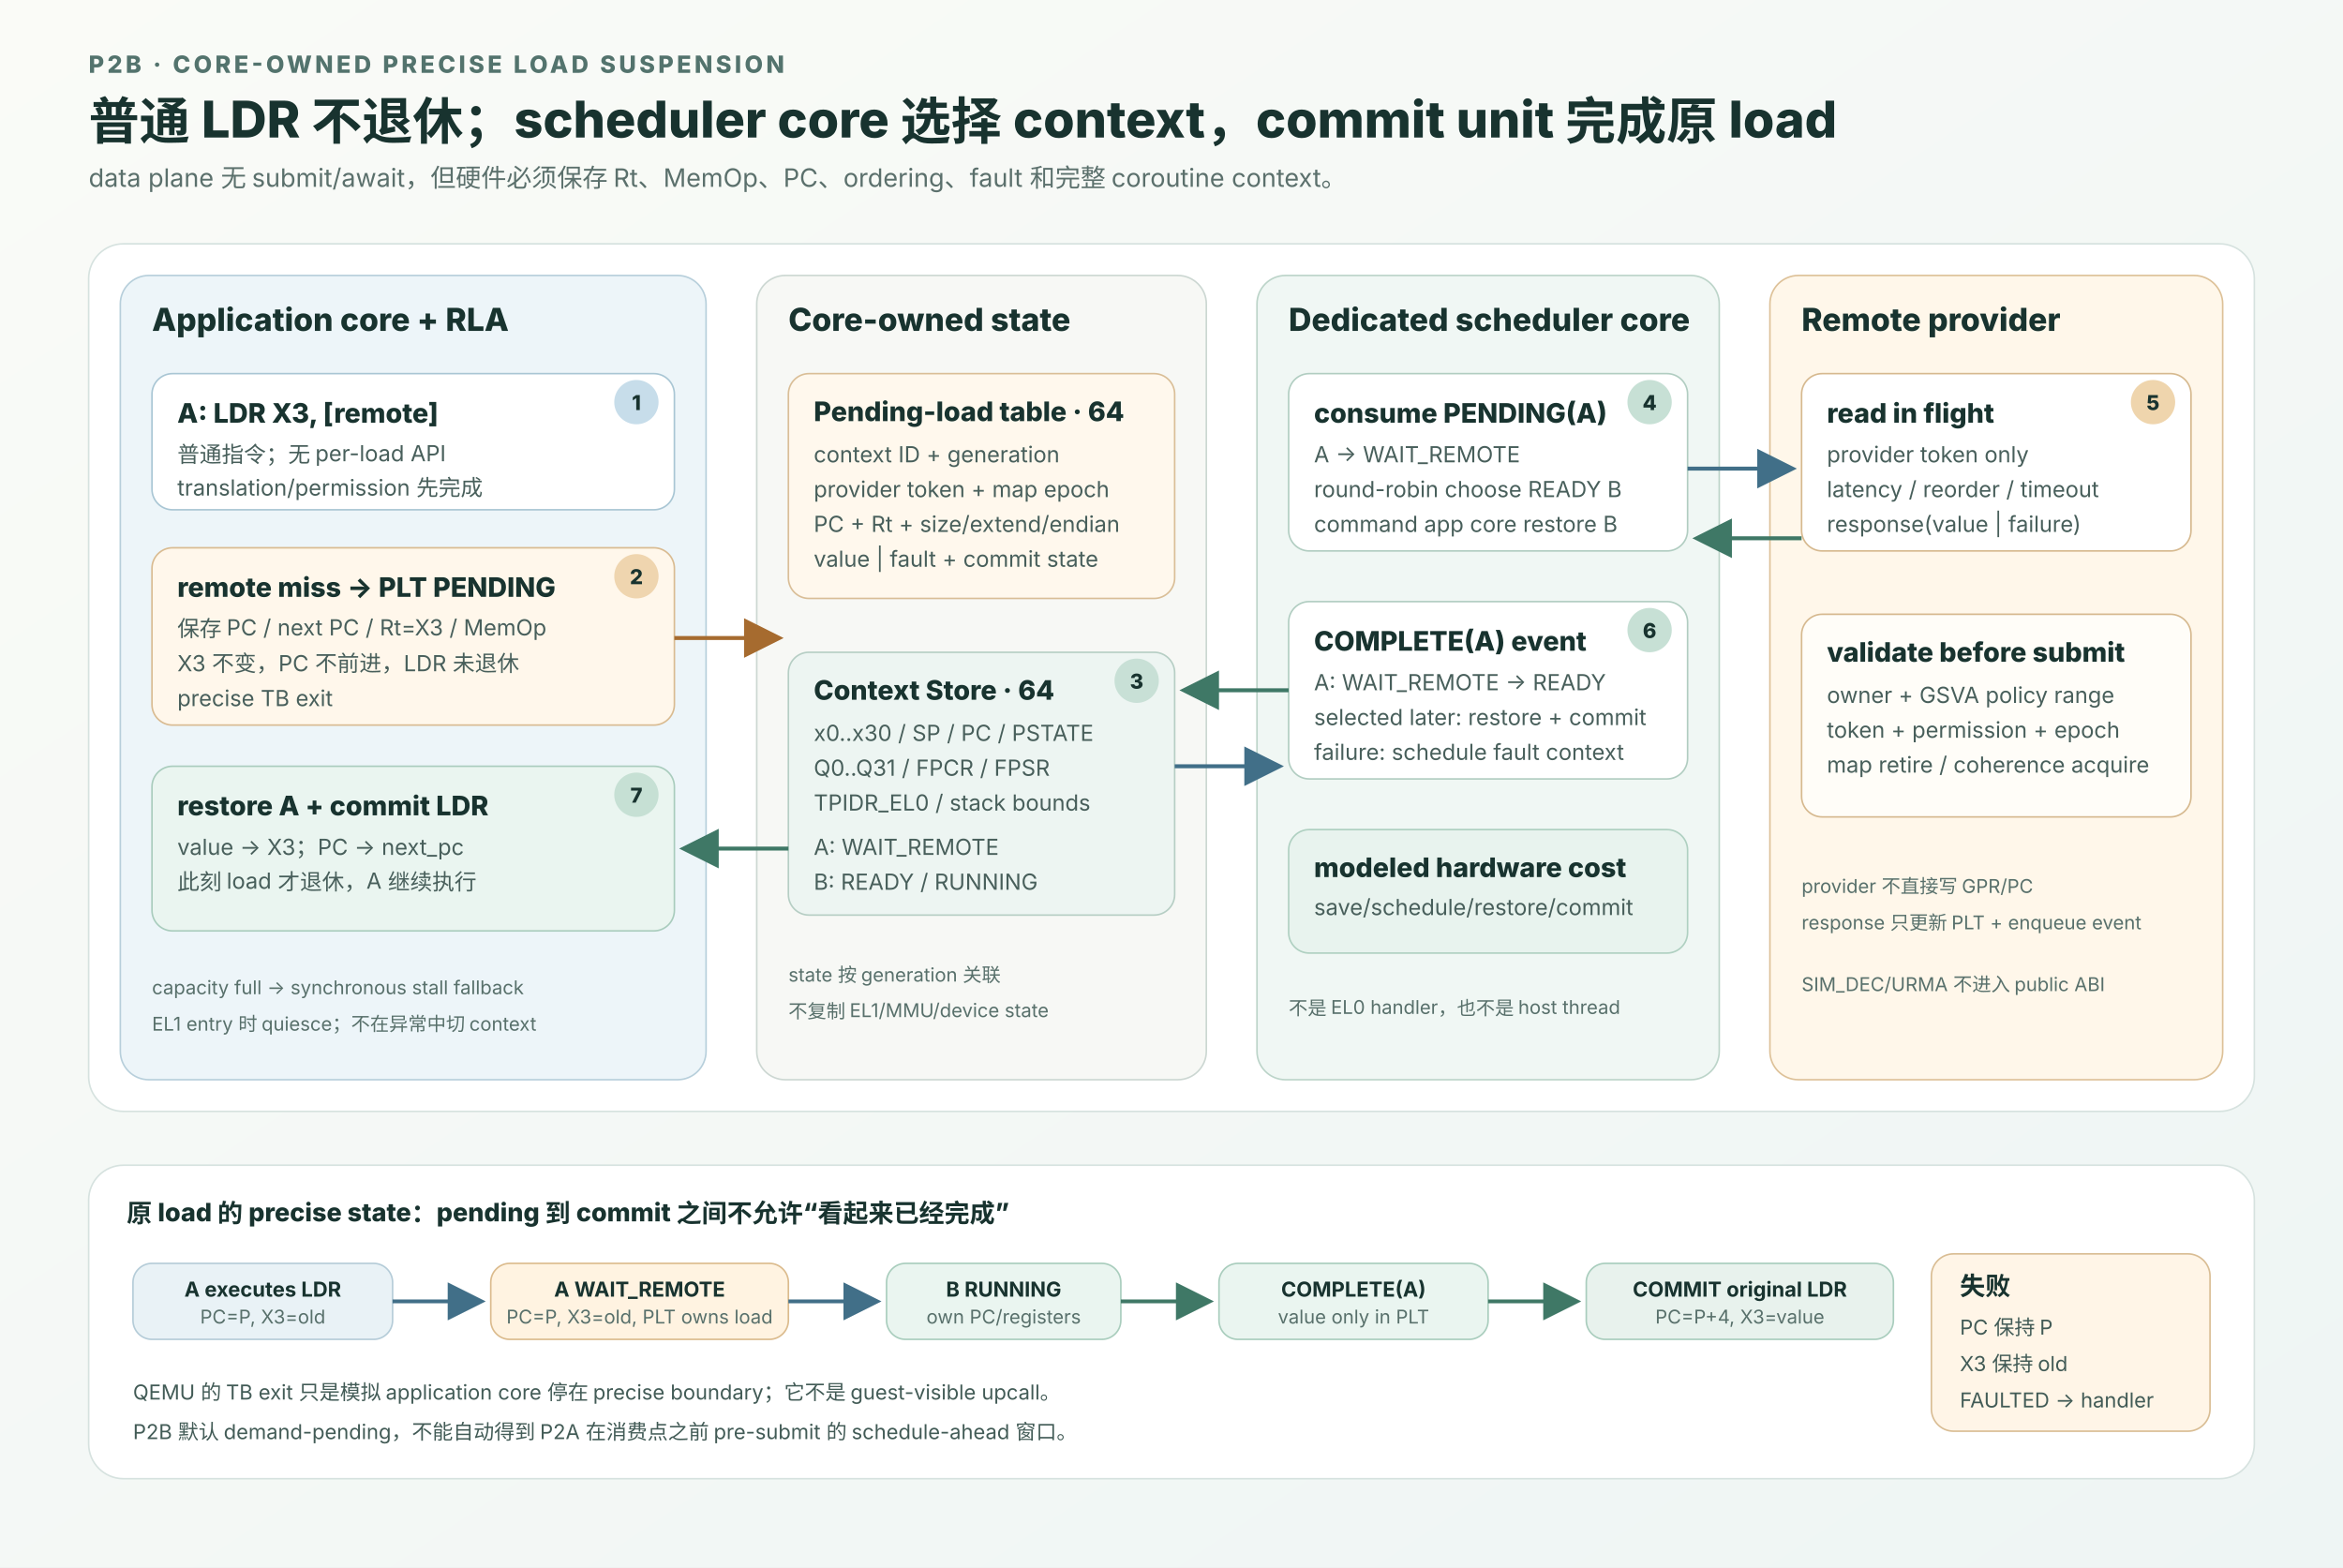
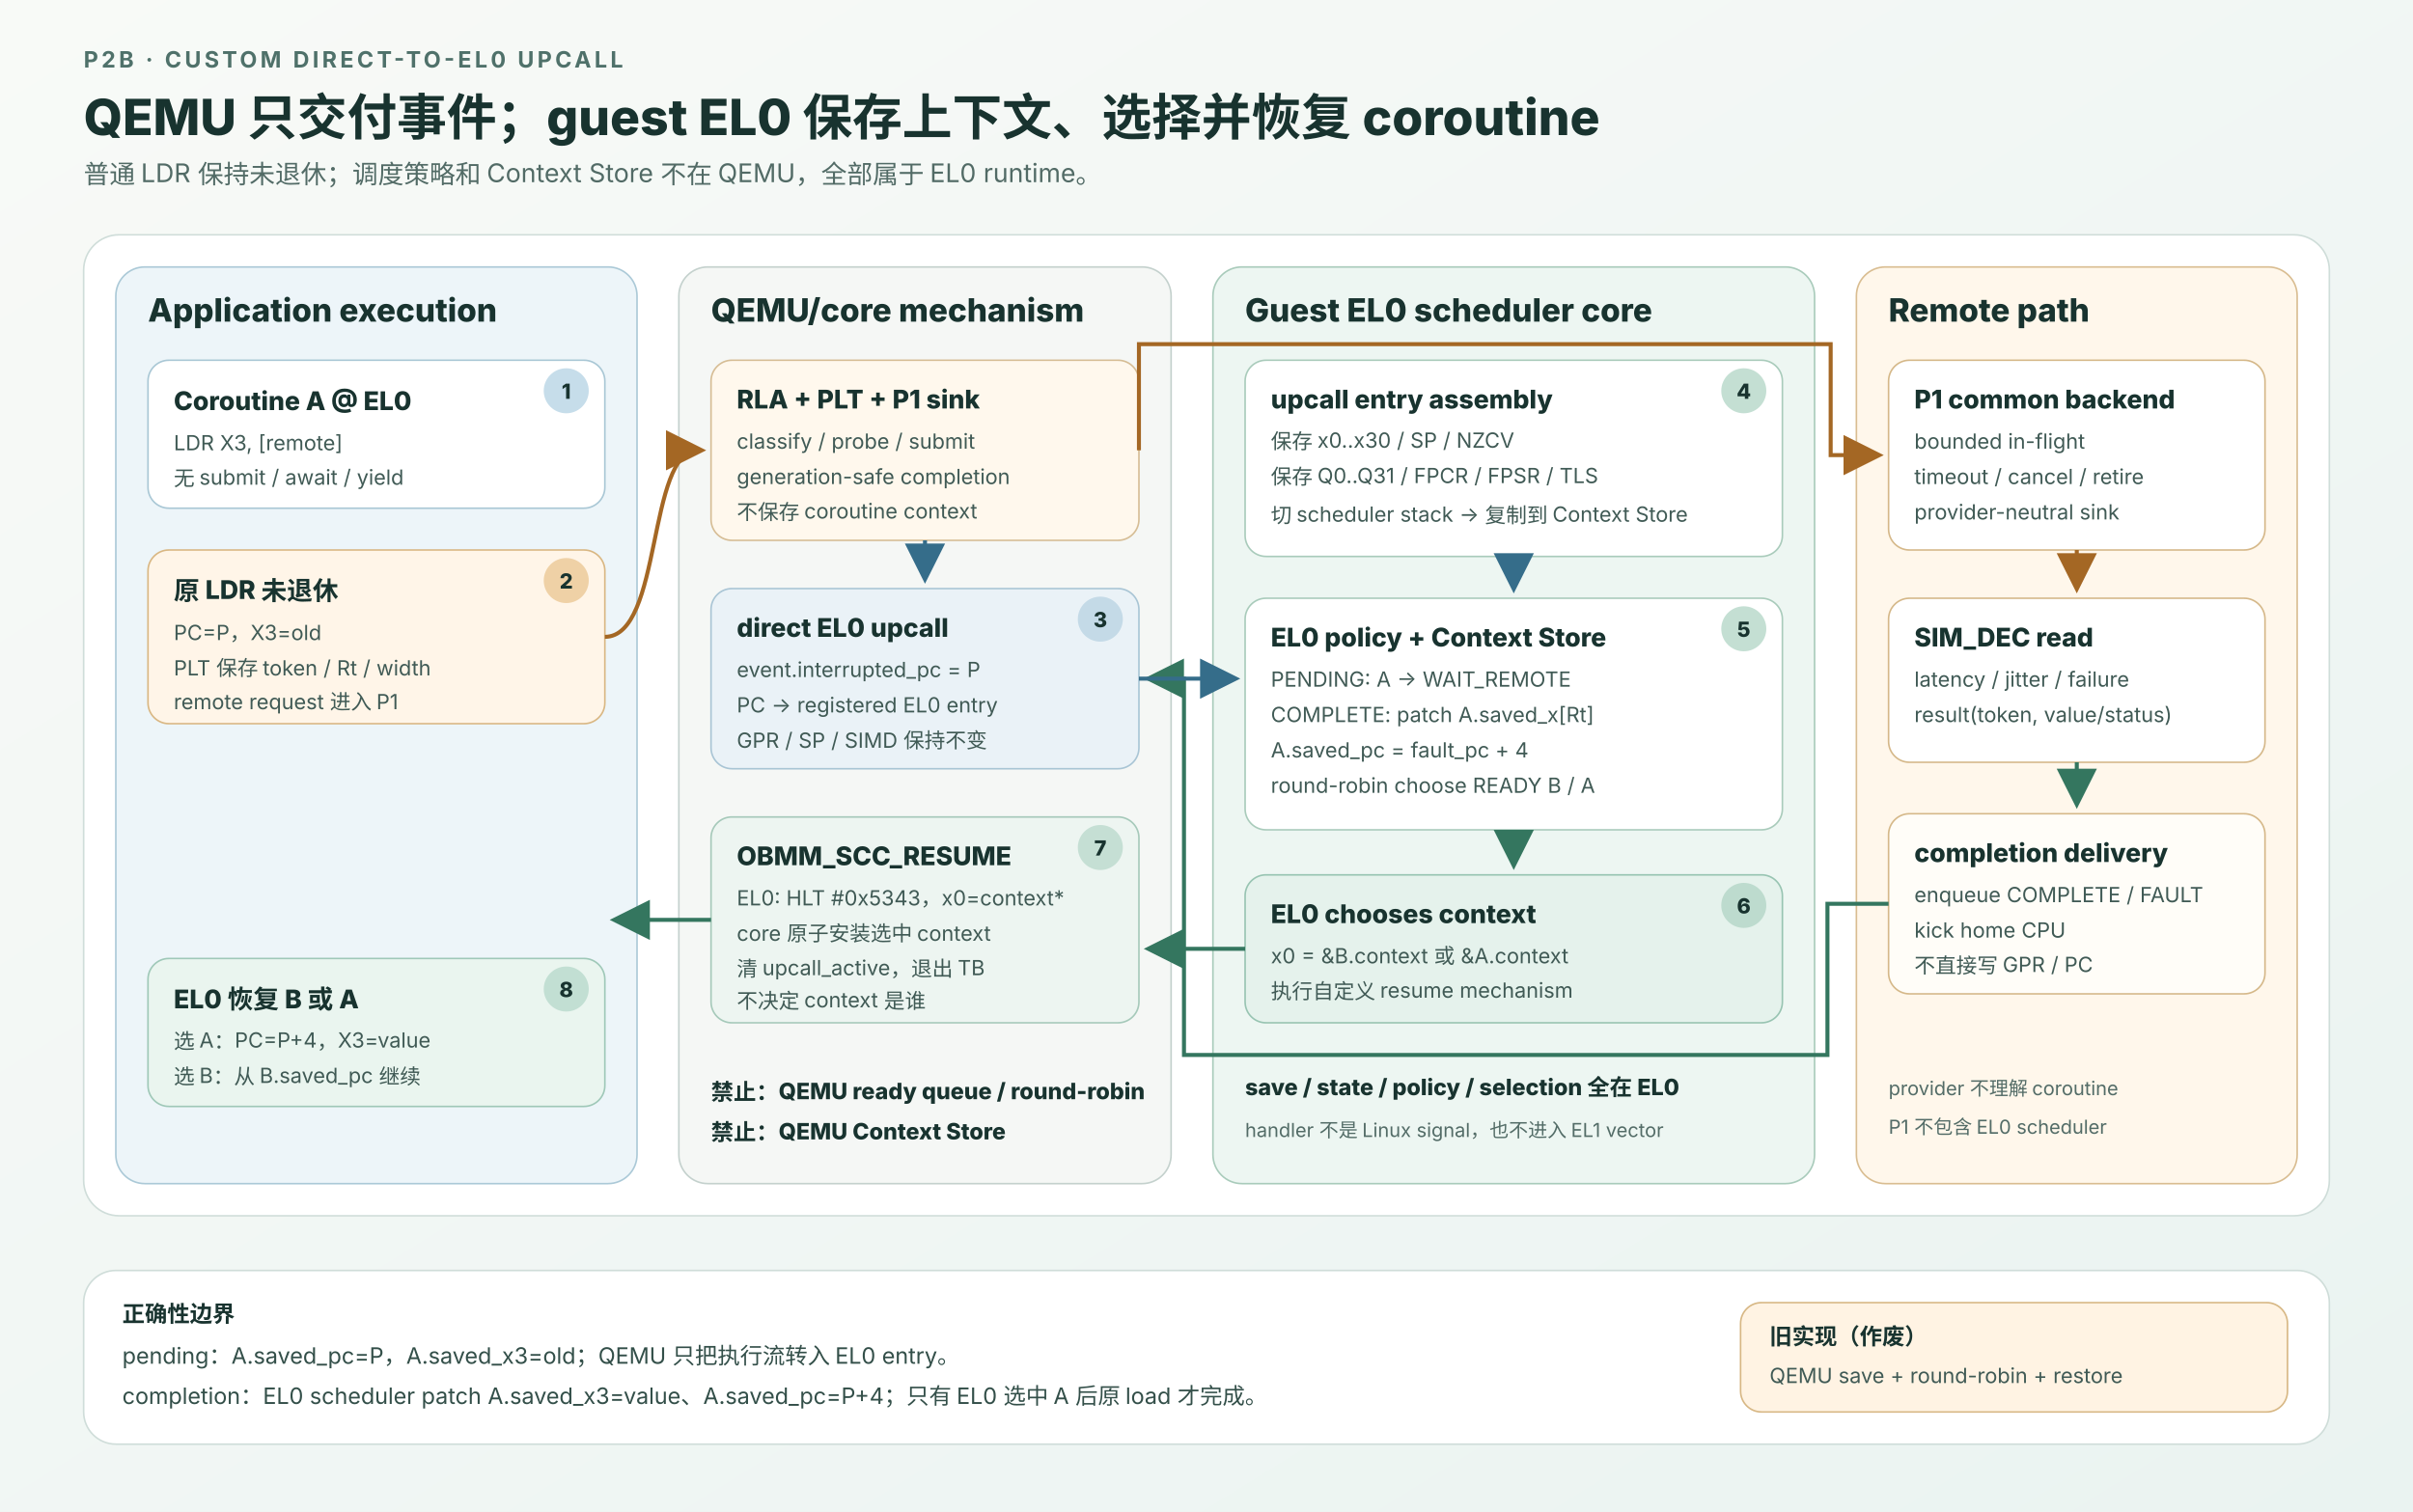
- <svg xmlns="http://www.w3.org/2000/svg" width="1480" height="990" viewBox="0 0 1480 990" role="img" aria-labelledby="title desc">
+ <svg xmlns="http://www.w3.org/2000/svg" width="1500" height="940" viewBox="0 0 1500 940" role="img" aria-labelledby="title desc">
  <defs>
    <linearGradient id="bg" x1="0" y1="0" x2="1" y2="1">
-       <stop offset="0" stop-color="#fafbf7" />
-       <stop offset="1" stop-color="#eef5f4" />
+       <stop offset="0" stop-color="#f8faf7" />
+       <stop offset="1" stop-color="#eaf3f1" />
    </linearGradient>
-     <marker id="arrowBlue" markerWidth="10" markerHeight="10" refX="8" refY="5" orient="auto" markerUnits="strokeWidth">
-       <path d="M0,0 L10,5 L0,10 Z" fill="#416f88" />
+     <marker id="blue" markerWidth="10" markerHeight="10" refX="8" refY="5" orient="auto" markerUnits="strokeWidth">
+       <path d="M0,0 L10,5 L0,10 Z" fill="#356d8a" />
    </marker>
-     <marker id="arrowAmber" markerWidth="10" markerHeight="10" refX="8" refY="5" orient="auto" markerUnits="strokeWidth">
-       <path d="M0,0 L10,5 L0,10 Z" fill="#a66b2f" />
+     <marker id="green" markerWidth="10" markerHeight="10" refX="8" refY="5" orient="auto" markerUnits="strokeWidth">
+       <path d="M0,0 L10,5 L0,10 Z" fill="#34765f" />
    </marker>
-     <marker id="arrowGreen" markerWidth="10" markerHeight="10" refX="8" refY="5" orient="auto" markerUnits="strokeWidth">
-       <path d="M0,0 L10,5 L0,10 Z" fill="#3f7866" />
+     <marker id="amber" markerWidth="10" markerHeight="10" refX="8" refY="5" orient="auto" markerUnits="strokeWidth">
+       <path d="M0,0 L10,5 L0,10 Z" fill="#a46724" />
    </marker>
    <style>
      text { font-family: Inter, "Noto Sans CJK SC", "PingFang SC", sans-serif;
             fill: #18332f; }
-       .kicker { font-size: 15px; font-weight: 760; letter-spacing: 2px; fill: #53736d; }
-       .title { font-size: 32px; font-weight: 780; }
-       .subtitle { font-size: 16px; fill: #5b706c; }
-       .section { font-size: 20px; font-weight: 770; }
-       .box-title { font-size: 17px; font-weight: 760; }
-       .copy { font-size: 14px; fill: #485f5b; }
-       .small { font-size: 12px; fill: #58706b; }
+       .kicker { font-size: 14px; font-weight: 750; letter-spacing: 2px; fill: #4f716a; }
+       .title { font-size: 31px; font-weight: 780; }
+       .subtitle { font-size: 16px; fill: #526b66; }
+       .lane { font-size: 20px; font-weight: 780; }
+       .box-title { font-size: 16px; font-weight: 760; }
+       .copy { font-size: 13px; fill: #405a55; }
+       .small { font-size: 12px; fill: #536c67; }
      .step { font-size: 13px; font-weight: 800; }
-       .state { font-size: 13px; font-weight: 720; }
-       .note-title { font-size: 16px; font-weight: 760; }
-       .note { font-size: 13px; fill: #425b56; }
+       .note { font-size: 14px; fill: #334f49; }
+       .strong { font-size: 14px; font-weight: 760; }
    </style>
  </defs>
-   <rect width="1480" height="990" fill="url(#bg)" />
-   <text x="56" y="46" class="kicker">P2B · CORE-OWNED PRECISE LOAD SUSPENSION</text>
-   <text x="56" y="88" class="title">普通 LDR 不退休；scheduler core 选择 context，commit unit 完成原 load</text>
-   <text x="56" y="118" class="subtitle">data plane 无 submit/await，但硬件必须保存 Rt、MemOp、PC、ordering、fault 和完整 coroutine context。</text>
-   <g transform="translate(56 154)">
-     <rect width="1368" height="548" rx="22" fill="#ffffff" stroke="#d6e2df" />
-     <rect x="20" y="20" width="370" height="508" rx="18" fill="#edf5f9" stroke="#b7cfdb" />
-     <text x="40" y="55" class="section">Application core + RLA</text>
-     <g transform="translate(40 82)">
-       <rect width="330" height="86" rx="13" fill="#ffffff" stroke="#a9c6d4" />
-       <circle cx="306" cy="18" r="14" fill="#c7ddea" />
-       <text x="306" y="23" text-anchor="middle" class="step">1</text>
-       <text x="16" y="31" class="box-title">A: LDR X3, [remote]</text>
-       <text x="16" y="56" class="copy">普通指令；无 per-load API</text>
-       <text x="16" y="77" class="copy">translation/permission 先完成</text>
+   <rect width="1500" height="940" fill="url(#bg)" />
+   <text x="52" y="42" class="kicker">P2B · CUSTOM DIRECT-TO-EL0 UPCALL</text>
+   <text x="52" y="84" class="title">QEMU 只交付事件；guest EL0 保存上下文、选择并恢复 coroutine</text>
+   <text x="52" y="114" class="subtitle">普通 LDR 保持未退休；调度策略和 Context Store 不在 QEMU，全部属于 EL0 runtime。</text>
+   <g transform="translate(52 146)">
+     <rect width="1396" height="610" rx="22" fill="#ffffff" stroke="#cfddd9" />
+     <rect x="20" y="20" width="324" height="570" rx="18" fill="#edf5f9" stroke="#abc9d7" />
+     <text x="40" y="54" class="lane">Application execution</text>
+     <g transform="translate(40 78)">
+       <rect width="284" height="92" rx="13" fill="#ffffff" stroke="#a9c7d5" />
+       <circle cx="260" cy="19" r="14" fill="#c6ddea" />
+       <text x="260" y="24" text-anchor="middle" class="step">1</text>
+       <text x="16" y="31" class="box-title">Coroutine A @ EL0</text>
+       <text x="16" y="56" class="copy">LDR X3, [remote]</text>
+       <text x="16" y="78" class="copy">无 submit / await / yield</text>
    </g>
-     <g transform="translate(40 192)">
-       <rect width="330" height="112" rx="13" fill="#fff7eb" stroke="#d9bb91" />
-       <circle cx="306" cy="18" r="14" fill="#efd5af" />
-       <text x="306" y="23" text-anchor="middle" class="step">2</text>
-       <text x="16" y="31" class="box-title">remote miss → PLT PENDING</text>
-       <text x="16" y="56" class="copy">保存 PC / next PC / Rt=X3 / MemOp</text>
-       <text x="16" y="78" class="copy">X3 不变，PC 不前进，LDR 未退休</text>
-       <text x="16" y="100" class="copy">precise TB exit</text>
+     <g transform="translate(40 196)">
+       <rect width="284" height="108" rx="13" fill="#fff5e8" stroke="#d9b783" />
+       <circle cx="260" cy="19" r="14" fill="#efd1a6" />
+       <text x="260" y="24" text-anchor="middle" class="step">2</text>
+       <text x="16" y="31" class="box-title">原 LDR 未退休</text>
+       <text x="16" y="56" class="copy">PC=P，X3=old</text>
+       <text x="16" y="78" class="copy">PLT 保存 token / Rt / width</text>
+       <text x="16" y="99" class="copy">remote request 进入 P1</text>
    </g>
-     <g transform="translate(40 330)">
-       <rect width="330" height="104" rx="13" fill="#eaf5f0" stroke="#a9ccbd" />
-       <circle cx="306" cy="18" r="14" fill="#c6e0d4" />
-       <text x="306" y="23" text-anchor="middle" class="step">7</text>
-       <text x="16" y="31" class="box-title">restore A + commit LDR</text>
-       <text x="16" y="56" class="copy">value → X3；PC → next_pc</text>
-       <text x="16" y="78" class="copy">此刻 load 才退休，A 继续执行</text>
+     <g transform="translate(40 450)">
+       <rect width="284" height="92" rx="13" fill="#eaf5ef" stroke="#9fc8b8" />
+       <circle cx="260" cy="19" r="14" fill="#c2dfd3" />
+       <text x="260" y="24" text-anchor="middle" class="step">8</text>
+       <text x="16" y="31" class="box-title">EL0 恢复 B 或 A</text>
+       <text x="16" y="56" class="copy">选 A：PC=P+4，X3=value</text>
+       <text x="16" y="78" class="copy">选 B：从 B.saved_pc 继续</text>
    </g>
-     <text x="40" y="474" class="small">capacity full → synchronous stall fallback</text>
-     <text x="40" y="497" class="small">EL1 entry 时 quiesce；不在异常中切 context</text>
-     <rect x="422" y="20" width="284" height="508" rx="18" fill="#f7f8f5" stroke="#ccd7d2" />
-     <text x="442" y="55" class="section">Core-owned state</text>
-     <g transform="translate(442 82)">
-       <rect width="244" height="142" rx="13" fill="#fff8ed" stroke="#d9be97" />
-       <text x="16" y="30" class="box-title">Pending-load table · 64</text>
-       <text x="16" y="56" class="copy">context ID + generation</text>
-       <text x="16" y="78" class="copy">provider token + map epoch</text>
-       <text x="16" y="100" class="copy">PC + Rt + size/extend/endian</text>
-       <text x="16" y="122" class="copy">value | fault + commit state</text>
+     <rect x="370" y="20" width="306" height="570" rx="18" fill="#f5f7f5" stroke="#c4d1cd" />
+     <text x="390" y="54" class="lane">QEMU/core mechanism</text>
+     <g transform="translate(390 78)">
+       <rect width="266" height="112" rx="13" fill="#fff8ed" stroke="#d6bd95" />
+       <text x="16" y="30" class="box-title">RLA + PLT + P1 sink</text>
+       <text x="16" y="55" class="copy">classify / probe / submit</text>
+       <text x="16" y="77" class="copy">generation-safe completion</text>
+       <text x="16" y="99" class="copy">不保存 coroutine context</text>
    </g>
-     <g transform="translate(442 258)">
-       <rect width="244" height="166" rx="13" fill="#edf5f2" stroke="#b6cec4" />
-       <circle cx="220" cy="18" r="14" fill="#c8e0d6" />
-       <text x="220" y="23" text-anchor="middle" class="step">3</text>
-       <text x="16" y="30" class="box-title">Context Store · 64</text>
-       <text x="16" y="56" class="copy">x0..x30 / SP / PC / PSTATE</text>
-       <text x="16" y="78" class="copy">Q0..Q31 / FPCR / FPSR</text>
-       <text x="16" y="100" class="copy">TPIDR_EL0 / stack bounds</text>
-       <text x="16" y="128" class="copy">A: WAIT_REMOTE</text>
-       <text x="16" y="150" class="copy">B: READY / RUNNING</text>
+     <g transform="translate(390 220)">
+       <rect width="266" height="112" rx="13" fill="#eaf2f7" stroke="#a9c5d5" />
+       <circle cx="242" cy="19" r="14" fill="#c4dae7" />
+       <text x="242" y="24" text-anchor="middle" class="step">3</text>
+       <text x="16" y="30" class="box-title">direct EL0 upcall</text>
+       <text x="16" y="55" class="copy">event.interrupted_pc = P</text>
+       <text x="16" y="77" class="copy">PC → registered EL0 entry</text>
+       <text x="16" y="99" class="copy">GPR / SP / SIMD 保持不变</text>
    </g>
-     <text x="442" y="466" class="small">state 按 generation 关联</text>
-     <text x="442" y="489" class="small">不复制 EL1/MMU/device state</text>
-     <rect x="738" y="20" width="292" height="508" rx="18" fill="#f0f7f4" stroke="#bcd4c9" />
-     <text x="758" y="55" class="section">Dedicated scheduler core</text>
-     <g transform="translate(758 82)">
-       <rect width="252" height="112" rx="13" fill="#ffffff" stroke="#b1cdc1" />
-       <circle cx="228" cy="18" r="14" fill="#c7e0d5" />
-       <text x="228" y="23" text-anchor="middle" class="step">4</text>
-       <text x="16" y="31" class="box-title">consume PENDING(A)</text>
-       <text x="16" y="56" class="copy">A → WAIT_REMOTE</text>
-       <text x="16" y="78" class="copy">round-robin choose READY B</text>
-       <text x="16" y="100" class="copy">command app core restore B</text>
+     <g transform="translate(390 362)">
+       <rect width="266" height="128" rx="13" fill="#edf5f1" stroke="#a6c9ba" />
+       <circle cx="242" cy="19" r="14" fill="#c5dfd4" />
+       <text x="242" y="24" text-anchor="middle" class="step">7</text>
+       <text x="16" y="30" class="box-title">OBMM_SCC_RESUME</text>
+       <text x="16" y="55" class="copy">EL0: HLT #0x5343，x0=context*</text>
+       <text x="16" y="77" class="copy">core 原子安装选中 context</text>
+       <text x="16" y="99" class="copy">清 upcall_active，退出 TB</text>
+       <text x="16" y="119" class="copy">不决定 context 是谁</text>
    </g>
-     <g transform="translate(758 226)">
-       <rect width="252" height="112" rx="13" fill="#ffffff" stroke="#b1cdc1" />
-       <circle cx="228" cy="18" r="14" fill="#c7e0d5" />
-       <text x="228" y="23" text-anchor="middle" class="step">6</text>
-       <text x="16" y="31" class="box-title">COMPLETE(A) event</text>
-       <text x="16" y="56" class="copy">A: WAIT_REMOTE → READY</text>
-       <text x="16" y="78" class="copy">selected later: restore + commit</text>
-       <text x="16" y="100" class="copy">failure: schedule fault context</text>
+     <text x="390" y="538" class="strong">禁止：QEMU ready queue / round-robin</text>
+     <text x="390" y="563" class="strong">禁止：QEMU Context Store</text>
+     <rect x="702" y="20" width="374" height="570" rx="18" fill="#edf6f2" stroke="#a9cbbb" />
+     <text x="722" y="54" class="lane">Guest EL0 scheduler core</text>
+     <g transform="translate(722 78)">
+       <rect width="334" height="122" rx="13" fill="#ffffff" stroke="#a9cbbb" />
+       <circle cx="310" cy="19" r="14" fill="#c4dfd3" />
+       <text x="310" y="24" text-anchor="middle" class="step">4</text>
+       <text x="16" y="30" class="box-title">upcall entry assembly</text>
+       <text x="16" y="55" class="copy">保存 x0..x30 / SP / NZCV</text>
+       <text x="16" y="77" class="copy">保存 Q0..Q31 / FPCR / FPSR / TLS</text>
+       <text x="16" y="101" class="copy">切 scheduler stack → 复制到 Context Store</text>
    </g>
-     <g transform="translate(758 370)">
-       <rect width="252" height="78" rx="13" fill="#e8f3ee" stroke="#afd0c1" />
-       <text x="16" y="30" class="box-title">modeled hardware cost</text>
-       <text x="16" y="54" class="copy">save/schedule/restore/commit</text>
+     <g transform="translate(722 226)">
+       <rect width="334" height="144" rx="13" fill="#ffffff" stroke="#a9cbbb" />
+       <circle cx="310" cy="19" r="14" fill="#c4dfd3" />
+       <text x="310" y="24" text-anchor="middle" class="step">5</text>
+       <text x="16" y="30" class="box-title">EL0 policy + Context Store</text>
+       <text x="16" y="55" class="copy">PENDING: A → WAIT_REMOTE</text>
+       <text x="16" y="77" class="copy">COMPLETE: patch A.saved_x[Rt]</text>
+       <text x="16" y="99" class="copy">A.saved_pc = fault_pc + 4</text>
+       <text x="16" y="121" class="copy">round-robin choose READY B / A</text>
    </g>
-     <text x="758" y="487" class="small">不是 EL0 handler，也不是 host thread</text>
-     <rect x="1062" y="20" width="286" height="508" rx="18" fill="#fff7ea" stroke="#ddc198" />
-     <text x="1082" y="55" class="section">Remote provider</text>
-     <g transform="translate(1082 82)">
-       <rect width="246" height="112" rx="13" fill="#ffffff" stroke="#d6b98f" />
-       <circle cx="222" cy="18" r="14" fill="#efd5ad" />
-       <text x="222" y="23" text-anchor="middle" class="step">5</text>
-       <text x="16" y="31" class="box-title">read in flight</text>
-       <text x="16" y="56" class="copy">provider token only</text>
-       <text x="16" y="78" class="copy">latency / reorder / timeout</text>
-       <text x="16" y="100" class="copy">response(value | failure)</text>
+     <g transform="translate(722 398)">
+       <rect width="334" height="92" rx="13" fill="#e5f2ec" stroke="#98c4b2" />
+       <circle cx="310" cy="19" r="14" fill="#bddbce" />
+       <text x="310" y="24" text-anchor="middle" class="step">6</text>
+       <text x="16" y="30" class="box-title">EL0 chooses context</text>
+       <text x="16" y="55" class="copy">x0 = &amp;B.context 或 &amp;A.context</text>
+       <text x="16" y="77" class="copy">执行自定义 resume mechanism</text>
    </g>
-     <g transform="translate(1082 234)">
-       <rect width="246" height="128" rx="13" fill="#fffdf8" stroke="#d6b98f" />
-       <text x="16" y="30" class="box-title">validate before submit</text>
-       <text x="16" y="56" class="copy">owner + GSVA policy range</text>
-       <text x="16" y="78" class="copy">token + permission + epoch</text>
-       <text x="16" y="100" class="copy">map retire / coherence acquire</text>
+     <text x="722" y="535" class="strong">save / state / policy / selection 全在 EL0</text>
+     <text x="722" y="561" class="small">handler 不是 Linux signal，也不进入 EL1 vector</text>
+     <rect x="1102" y="20" width="274" height="570" rx="18" fill="#fff7eb" stroke="#d9bd91" />
+     <text x="1122" y="54" class="lane">Remote path</text>
+     <g transform="translate(1122 78)">
+       <rect width="234" height="118" rx="13" fill="#ffffff" stroke="#d5b889" />
+       <text x="16" y="30" class="box-title">P1 common backend</text>
+       <text x="16" y="55" class="copy">bounded in-flight</text>
+       <text x="16" y="77" class="copy">timeout / cancel / retire</text>
+       <text x="16" y="99" class="copy">provider-neutral sink</text>
    </g>
-     <text x="1082" y="410" class="small">provider 不直接写 GPR/PC</text>
-     <text x="1082" y="433" class="small">response 只更新 PLT + enqueue event</text>
-     <text x="1082" y="472" class="small">SIM_DEC/URMA 不进入 public ABI</text>
-     <path d="M370 249 H434" fill="none" stroke="#a66b2f" stroke-width="2.5" marker-end="url(#arrowAmber)" />
-     <path d="M686 330 H750" fill="none" stroke="#416f88" stroke-width="2.5" marker-end="url(#arrowBlue)" />
-     <path d="M1010 142 H1074" fill="none" stroke="#416f88" stroke-width="2.5" marker-end="url(#arrowBlue)" />
-     <path d="M1082 186 H1018" fill="none" stroke="#3f7866" stroke-width="2.5" marker-end="url(#arrowGreen)" />
-     <path d="M758 282 H694" fill="none" stroke="#3f7866" stroke-width="2.5" marker-end="url(#arrowGreen)" />
-     <path d="M442 382 H378" fill="none" stroke="#3f7866" stroke-width="2.5" marker-end="url(#arrowGreen)" />
+     <g transform="translate(1122 226)">
+       <rect width="234" height="102" rx="13" fill="#ffffff" stroke="#d5b889" />
+       <text x="16" y="30" class="box-title">SIM_DEC read</text>
+       <text x="16" y="55" class="copy">latency / jitter / failure</text>
+       <text x="16" y="77" class="copy">result(token, value/status)</text>
+     </g>
+     <g transform="translate(1122 360)">
+       <rect width="234" height="112" rx="13" fill="#fffdf8" stroke="#d5b889" />
+       <text x="16" y="30" class="box-title">completion delivery</text>
+       <text x="16" y="55" class="copy">enqueue COMPLETE / FAULT</text>
+       <text x="16" y="77" class="copy">kick home CPU</text>
+       <text x="16" y="99" class="copy">不直接写 GPR / PC</text>
+     </g>
+     <text x="1122" y="535" class="small">provider 不理解 coroutine</text>
+     <text x="1122" y="559" class="small">P1 不包含 EL0 scheduler</text>
+     <path d="M324 250 C360 250 350 134 382 134" fill="none" stroke="#a46724" stroke-width="2.5" marker-end="url(#amber)" />
+     <path d="M523 190 V212" fill="none" stroke="#356d8a" stroke-width="2.5" marker-end="url(#blue)" />
+     <path d="M656 134 V68 H1086 V137 H1114" fill="none" stroke="#a46724" stroke-width="2.5" marker-end="url(#amber)" />
+     <path d="M1239 196 V218" fill="none" stroke="#a46724" stroke-width="2.5" marker-end="url(#amber)" />
+     <path d="M1239 328 V352" fill="none" stroke="#34765f" stroke-width="2.5" marker-end="url(#green)" />
+     <path d="M1122 416 H1084 V510 H684 V276 H664" fill="none" stroke="#34765f" stroke-width="2.5" marker-end="url(#green)" />
+     <path d="M656 276 H714" fill="none" stroke="#356d8a" stroke-width="2.5" marker-end="url(#blue)" />
+     <path d="M889 200 V218" fill="none" stroke="#356d8a" stroke-width="2.5" marker-end="url(#blue)" />
+     <path d="M889 370 V390" fill="none" stroke="#34765f" stroke-width="2.5" marker-end="url(#green)" />
+     <path d="M722 444 H664" fill="none" stroke="#34765f" stroke-width="2.5" marker-end="url(#green)" />
+     <path d="M390 426 H332" fill="none" stroke="#34765f" stroke-width="2.5" marker-end="url(#green)" />
  </g>
-   <g transform="translate(56 736)">
-     <rect width="1368" height="198" rx="22" fill="#ffffff" stroke="#d6e2df" />
-     <text x="24" y="36" class="note-title">原 load 的 precise state：pending 到 commit 之间不允许“看起来已经完成”</text>
-     <g transform="translate(28 62)">
-       <rect x="0" y="0" width="164" height="48" rx="12" fill="#e9f2f6" stroke="#b5ccd8" />
-       <text x="82" y="21" text-anchor="middle" class="state">A executes LDR</text>
-       <text x="82" y="38" text-anchor="middle" class="small">PC=P, X3=old</text>
-       <path d="M164 24 H218" stroke="#416f88" stroke-width="2.4" marker-end="url(#arrowBlue)" />
-       <rect x="226" y="0" width="188" height="48" rx="12" fill="#fff3e1" stroke="#dbbb8d" />
-       <text x="320" y="21" text-anchor="middle" class="state">A WAIT_REMOTE</text>
-       <text x="320" y="38" text-anchor="middle" class="small">PC=P, X3=old, PLT owns load</text>
-       <path d="M414 24 H468" stroke="#416f88" stroke-width="2.4" marker-end="url(#arrowBlue)" />
-       <rect x="476" y="0" width="148" height="48" rx="12" fill="#eaf5f0" stroke="#a9cdbd" />
-       <text x="550" y="21" text-anchor="middle" class="state">B RUNNING</text>
-       <text x="550" y="38" text-anchor="middle" class="small">own PC/registers</text>
-       <path d="M624 24 H678" stroke="#3f7866" stroke-width="2.4" marker-end="url(#arrowGreen)" />
-       <rect x="686" y="0" width="170" height="48" rx="12" fill="#eaf5f0" stroke="#a9cdbd" />
-       <text x="771" y="21" text-anchor="middle" class="state">COMPLETE(A)</text>
-       <text x="771" y="38" text-anchor="middle" class="small">value only in PLT</text>
-       <path d="M856 24 H910" stroke="#3f7866" stroke-width="2.4" marker-end="url(#arrowGreen)" />
-       <rect x="918" y="0" width="194" height="48" rx="12" fill="#e8f2ed" stroke="#a9cdbd" />
-       <text x="1015" y="21" text-anchor="middle" class="state">COMMIT original LDR</text>
-       <text x="1015" y="38" text-anchor="middle" class="small">PC=P+4, X3=value</text>
-     </g>
-     <rect x="1164" y="56" width="176" height="112" rx="14" fill="#fff5e7" stroke="#d9bd94" />
-     <text x="1182" y="82" class="note-title">失败</text>
-     <text x="1182" y="107" class="note">PC 保持 P</text>
-     <text x="1182" y="130" class="note">X3 保持 old</text>
-     <text x="1182" y="153" class="note">FAULTED → handler</text>
-     <text x="28" y="148" class="note">QEMU 的 TB exit 只是模拟 application core 停在 precise boundary；它不是 guest-visible upcall。</text>
-     <text x="28" y="173" class="note">P2B 默认 demand-pending，不能自动得到 P2A 在消费点之前 pre-submit 的 schedule-ahead 窗口。</text>
+   <g transform="translate(52 790)">
+     <rect width="1396" height="108" rx="20" fill="#ffffff" stroke="#cfddd9" />
+     <text x="24" y="32" class="strong">正确性边界</text>
+     <text x="24" y="58" class="note">pending：A.saved_pc=P，A.saved_x3=old；QEMU 只把执行流转入 EL0 entry。</text>
+     <text x="24" y="83" class="note">completion：EL0 scheduler patch A.saved_x3=value、A.saved_pc=P+4；只有 EL0 选中 A 后原 load 才完成。</text>
+     <rect x="1030" y="20" width="340" height="68" rx="13" fill="#fff3e3" stroke="#d7b784" />
+     <text x="1048" y="46" class="strong">旧实现（作废）</text>
+     <text x="1048" y="70" class="copy">QEMU save + round-robin + restore</text>
  </g>
</svg>
